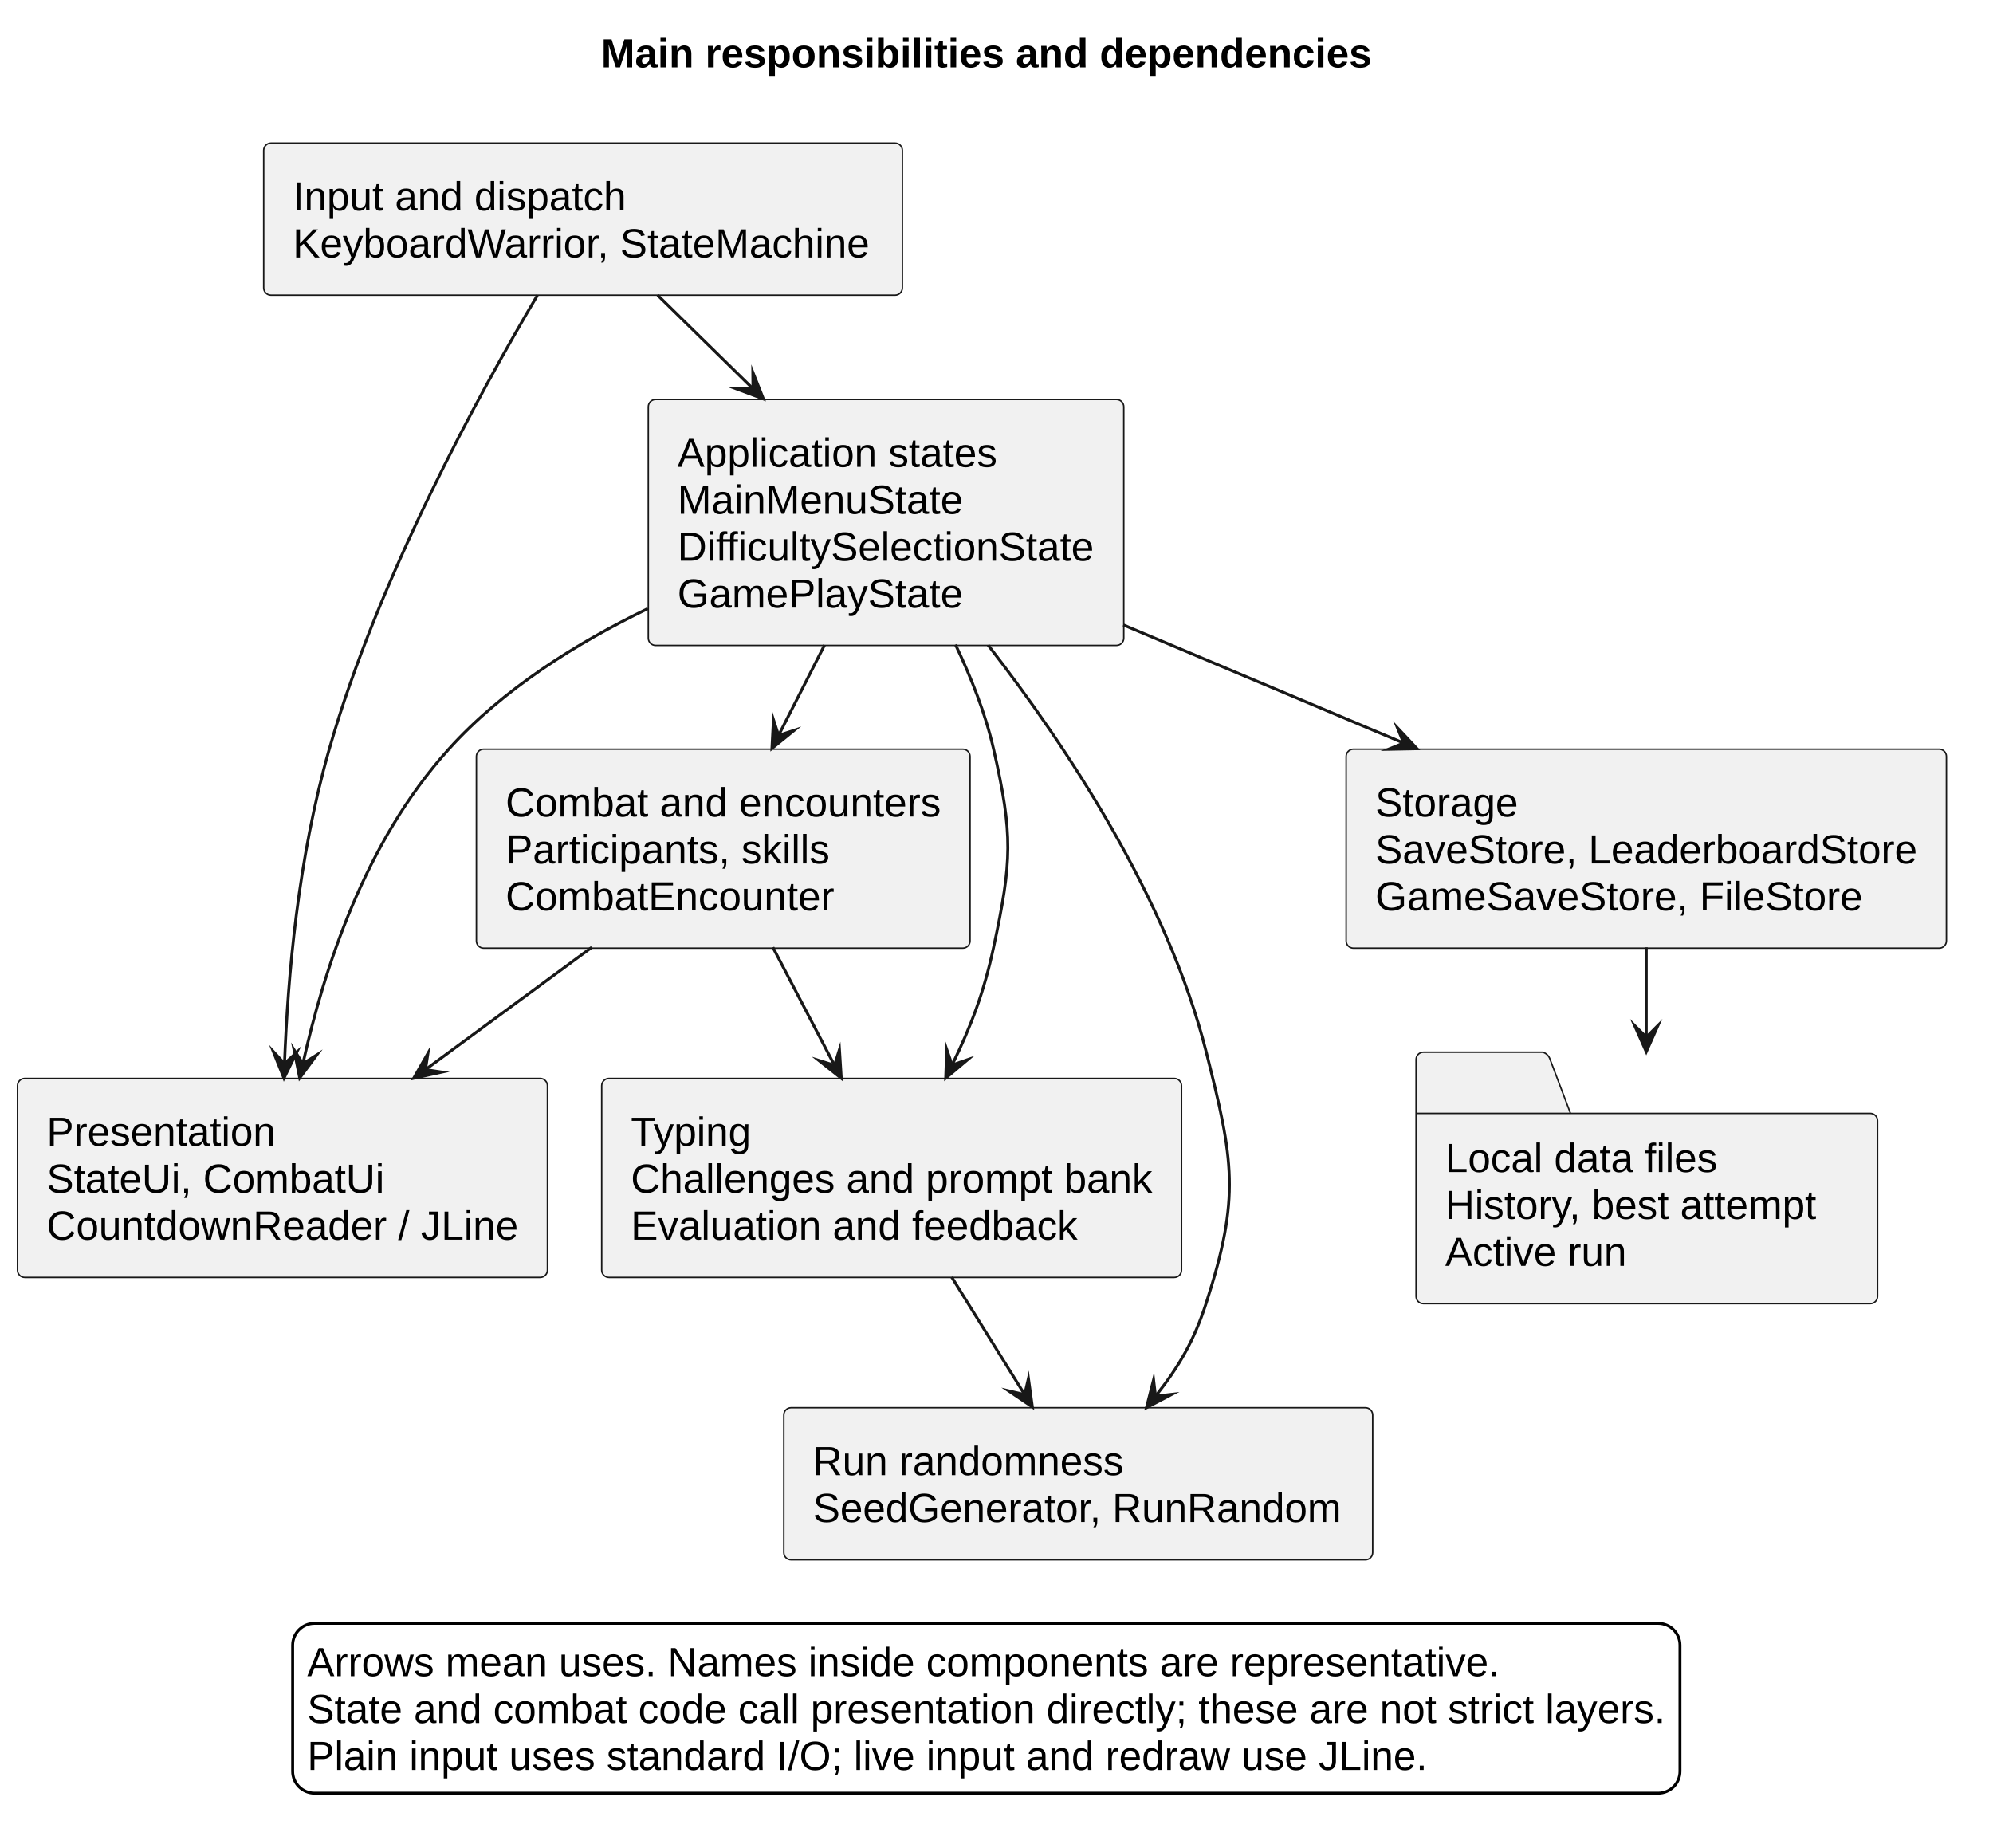
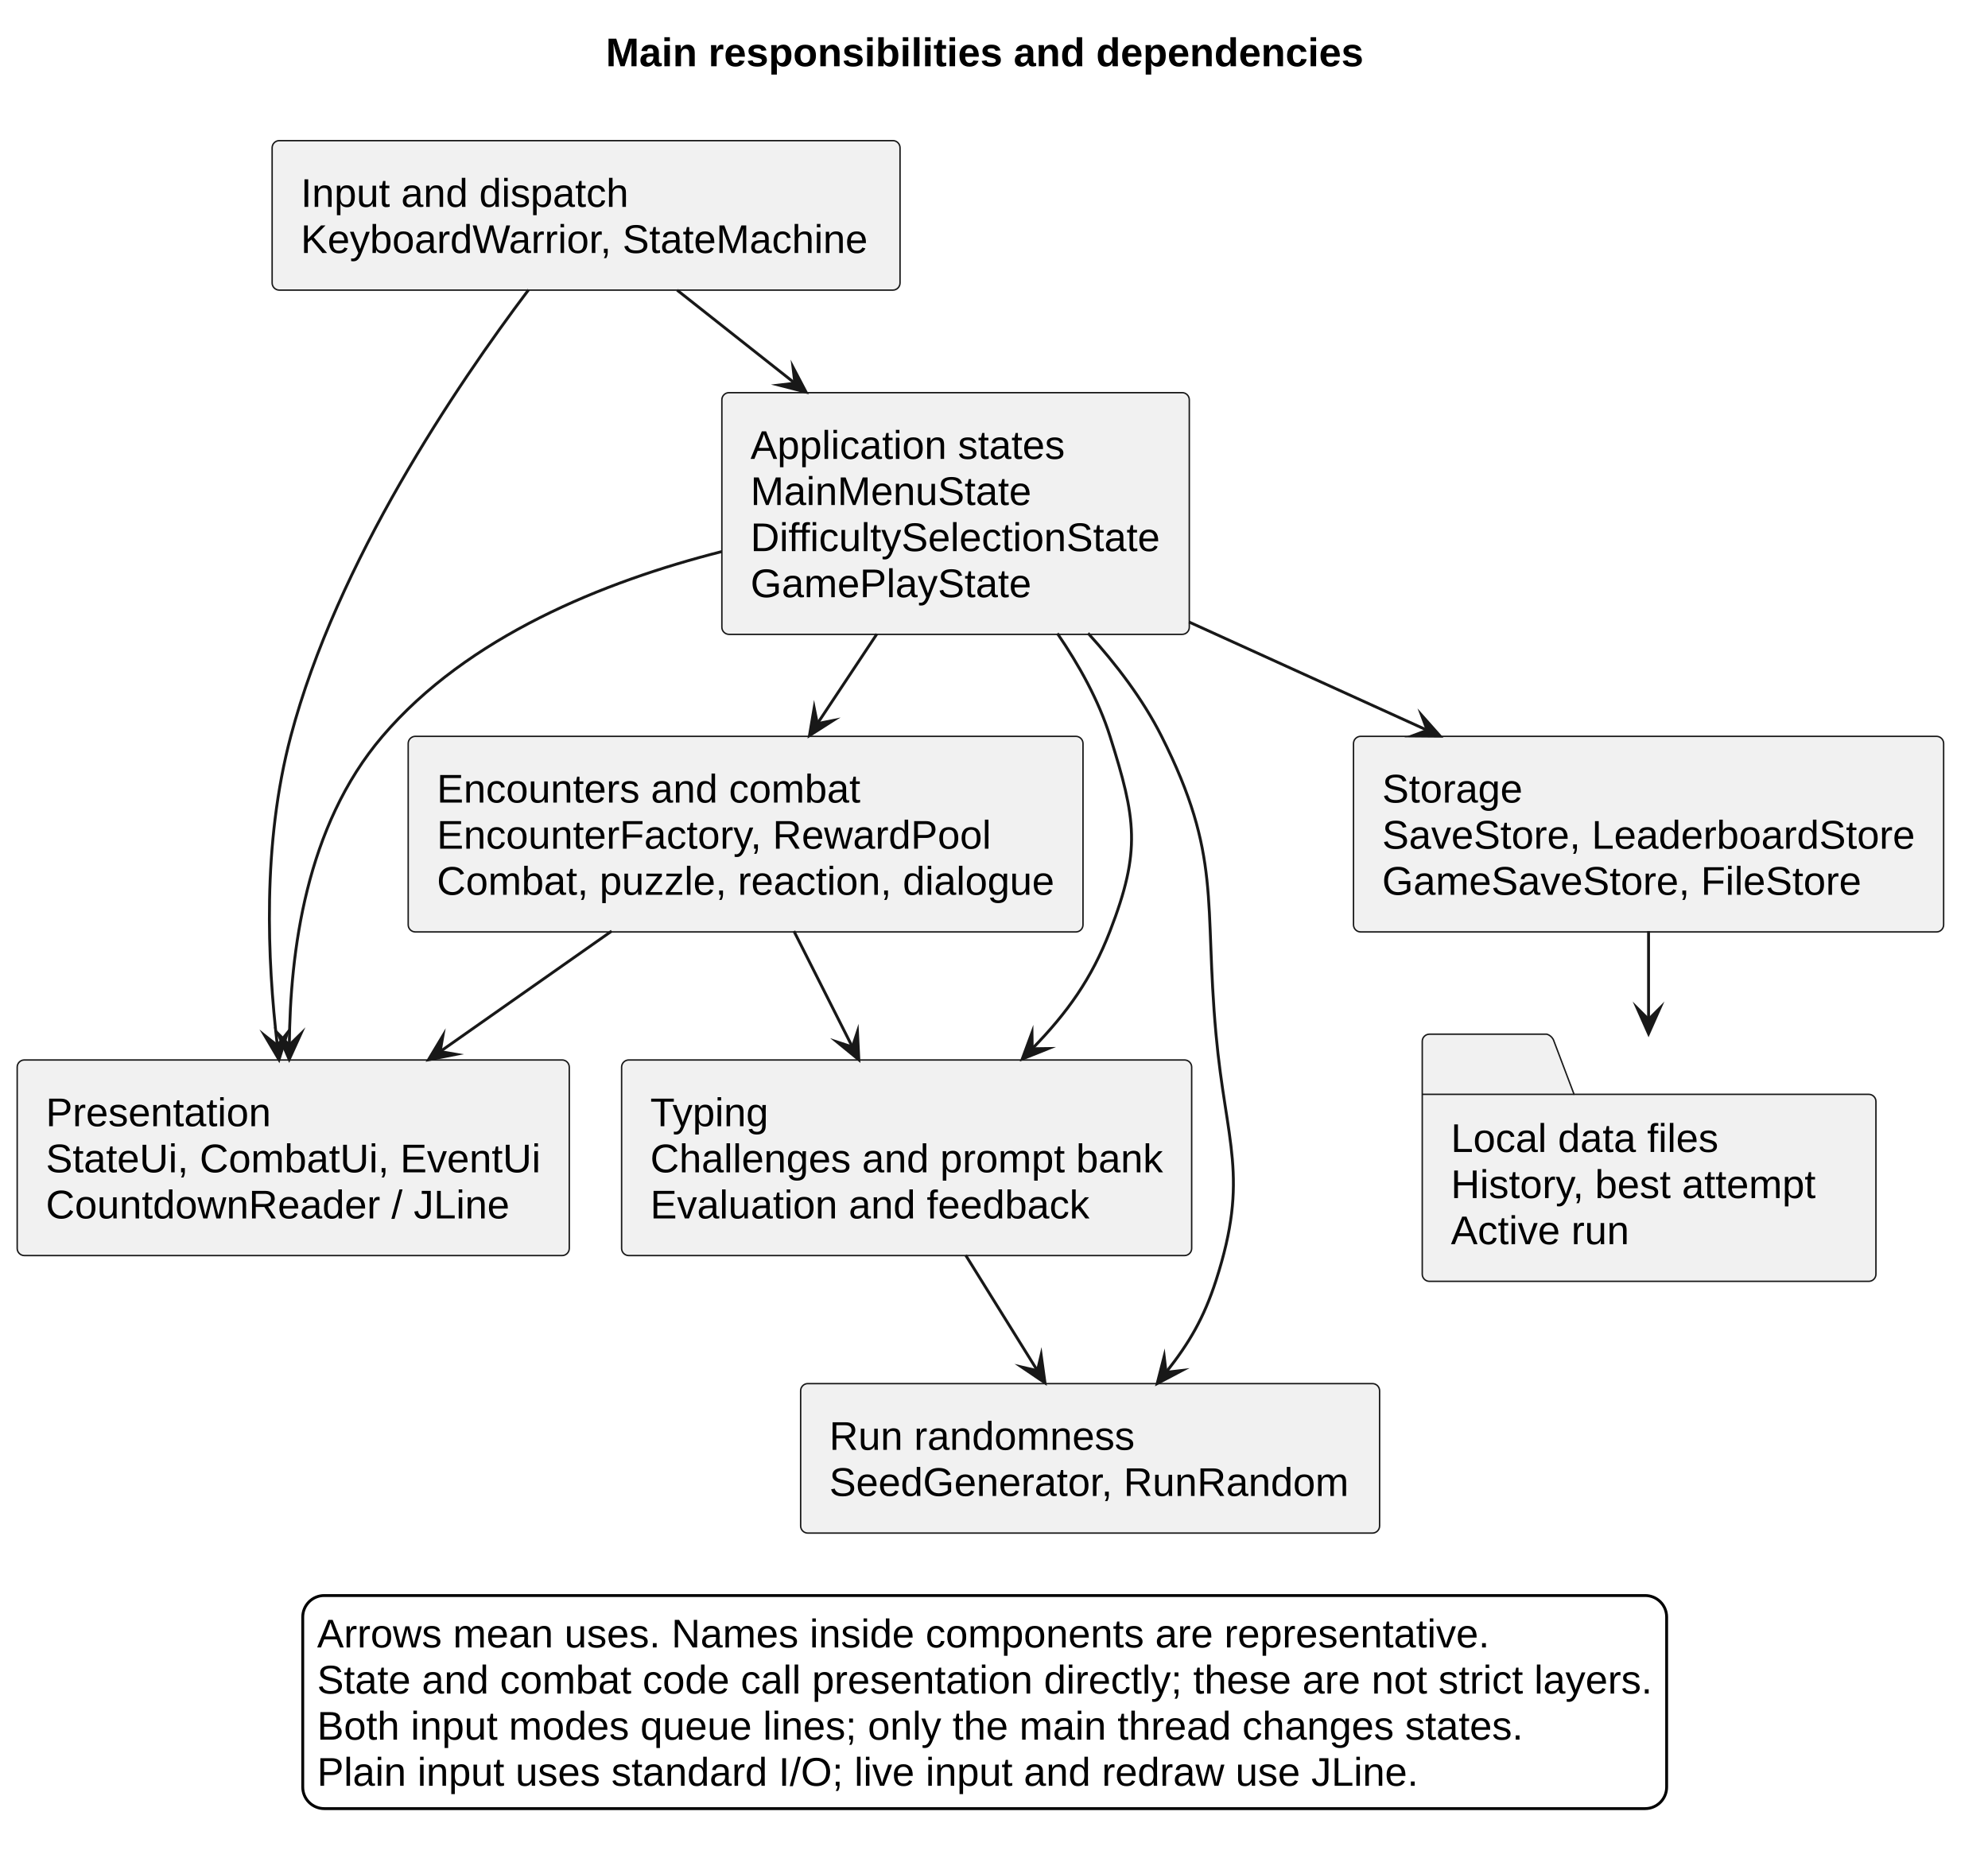
- <svg xmlns="http://www.w3.org/2000/svg" version="1.1" data-diagram-type="DESCRIPTION" style="width:684px;height:634px;background:#FFFFFF;" width="684px" height="634px" viewBox="0 0 684 634" zoomAndPan="magnify" preserveAspectRatio="none" contentStyleType="text/css">
+ <svg xmlns="http://www.w3.org/2000/svg" version="1.1" data-diagram-type="DESCRIPTION" style="width:694px;height:650px;background:#FFFFFF;" width="694px" height="650px" viewBox="0 0 694 650" zoomAndPan="magnify" preserveAspectRatio="none" contentStyleType="text/css">
  <defs />
  <g font-family="sans-serif" lengthAdjust="spacing">
    <g class="title" data-source-line="9">
-       <text x="206.245" y="23.132" fill="#000" font-size="14" textLength="264.51" font-weight="700" font-family="Arial">Main responsibilities and dependencies</text>
+       <text x="211.495" y="23.132" fill="#000" font-size="14" textLength="264.51" font-weight="700" font-family="Arial">Main responsibilities and dependencies</text>
    </g>
    <g class="entity" data-qualified-name="runtime" id="ent0001" data-source-line="11">
-       <rect x="90.5" y="49.099" width="219.199" height="52.197" fill="#F1F1F1" style="stroke:#181818;stroke-width:0.5;" rx="2.5" ry="2.5" />
-       <text x="100.5" y="72.23" fill="#000" font-size="14" textLength="114.42" font-family="Arial">Input and dispatch</text>
-       <text x="100.5" y="88.329" fill="#000" font-size="14" textLength="199.199" font-family="Arial">KeyboardWarrior, StateMachine</text>
+       <rect x="95" y="49.099" width="219.199" height="52.197" fill="#F1F1F1" style="stroke:#181818;stroke-width:0.5;" rx="2.5" ry="2.5" />
+       <text x="105" y="72.23" fill="#000" font-size="14" textLength="114.42" font-family="Arial">Input and dispatch</text>
+       <text x="105" y="88.329" fill="#000" font-size="14" textLength="199.199" font-family="Arial">KeyboardWarrior, StateMachine</text>
    </g>
    <g class="entity" data-qualified-name="states" id="ent0002" data-source-line="12">
-       <rect x="222.5" y="137.099" width="163.179" height="84.395" fill="#F1F1F1" style="stroke:#181818;stroke-width:0.5;" rx="2.5" ry="2.5" />
-       <text x="232.5" y="160.23" fill="#000" font-size="14" textLength="109.73" font-family="Arial">Application states</text>
-       <text x="232.5" y="176.329" fill="#000" font-size="14" textLength="98.055" font-family="Arial">MainMenuState</text>
-       <text x="232.5" y="192.428" fill="#000" font-size="14" textLength="143.179" font-family="Arial">DifficultySelectionState</text>
-       <text x="232.5" y="208.526" fill="#000" font-size="14" textLength="98.048" font-family="Arial">GamePlayState</text>
+       <rect x="252" y="137.099" width="163.179" height="84.395" fill="#F1F1F1" style="stroke:#181818;stroke-width:0.5;" rx="2.5" ry="2.5" />
+       <text x="262" y="160.23" fill="#000" font-size="14" textLength="109.73" font-family="Arial">Application states</text>
+       <text x="262" y="176.329" fill="#000" font-size="14" textLength="98.055" font-family="Arial">MainMenuState</text>
+       <text x="262" y="192.428" fill="#000" font-size="14" textLength="143.179" font-family="Arial">DifficultySelectionState</text>
+       <text x="262" y="208.526" fill="#000" font-size="14" textLength="98.048" font-family="Arial">GamePlayState</text>
    </g>
    <g class="entity" data-qualified-name="ui" id="ent0003" data-source-line="13">
-       <rect x="6" y="370.099" width="181.882" height="68.296" fill="#F1F1F1" style="stroke:#181818;stroke-width:0.5;" rx="2.5" ry="2.5" />
+       <rect x="6" y="370.099" width="192.73" height="68.296" fill="#F1F1F1" style="stroke:#181818;stroke-width:0.5;" rx="2.5" ry="2.5" />
      <text x="16" y="393.23" fill="#000" font-size="14" textLength="78.606" font-family="Arial">Presentation</text>
-       <text x="16" y="409.329" fill="#000" font-size="14" textLength="115.931" font-family="Arial">StateUi, CombatUi</text>
+       <text x="16" y="409.329" fill="#000" font-size="14" textLength="172.73" font-family="Arial">StateUi, CombatUi, EventUi</text>
      <text x="16" y="425.428" fill="#000" font-size="14" textLength="161.882" font-family="Arial">CountdownReader / JLine</text>
    </g>
    <g class="entity" data-qualified-name="typing" id="ent0004" data-source-line="14">
-       <rect x="206.5" y="370.099" width="199.006" height="68.296" fill="#F1F1F1" style="stroke:#181818;stroke-width:0.5;" rx="2.5" ry="2.5" />
-       <text x="216.5" y="393.23" fill="#000" font-size="14" textLength="42.021" font-family="Arial">Typing</text>
-       <text x="216.5" y="409.329" fill="#000" font-size="14" textLength="179.006" font-family="Arial">Challenges and prompt bank</text>
-       <text x="216.5" y="425.428" fill="#000" font-size="14" textLength="153.337" font-family="Arial">Evaluation and feedback</text>
+       <rect x="217" y="370.099" width="199.006" height="68.296" fill="#F1F1F1" style="stroke:#181818;stroke-width:0.5;" rx="2.5" ry="2.5" />
+       <text x="227" y="393.23" fill="#000" font-size="14" textLength="42.021" font-family="Arial">Typing</text>
+       <text x="227" y="409.329" fill="#000" font-size="14" textLength="179.006" font-family="Arial">Challenges and prompt bank</text>
+       <text x="227" y="425.428" fill="#000" font-size="14" textLength="153.337" font-family="Arial">Evaluation and feedback</text>
    </g>
    <g class="entity" data-qualified-name="combat" id="ent0005" data-source-line="15">
-       <rect x="163.5" y="257.099" width="169.427" height="68.296" fill="#F1F1F1" style="stroke:#181818;stroke-width:0.5;" rx="2.5" ry="2.5" />
-       <text x="173.5" y="280.23" fill="#000" font-size="14" textLength="149.427" font-family="Arial">Combat and encounters</text>
-       <text x="173.5" y="296.329" fill="#000" font-size="14" textLength="111.255" font-family="Arial">Participants, skills</text>
-       <text x="173.5" y="312.428" fill="#000" font-size="14" textLength="112.841" font-family="Arial">CombatEncounter</text>
+       <rect x="142.5" y="257.099" width="235.571" height="68.296" fill="#F1F1F1" style="stroke:#181818;stroke-width:0.5;" rx="2.5" ry="2.5" />
+       <text x="152.5" y="280.23" fill="#000" font-size="14" textLength="147.868" font-family="Arial">Encounters and combat</text>
+       <text x="152.5" y="296.329" fill="#000" font-size="14" textLength="194.537" font-family="Arial">EncounterFactory, RewardPool</text>
+       <text x="152.5" y="312.428" fill="#000" font-size="14" textLength="215.571" font-family="Arial">Combat, puzzle, reaction, dialogue</text>
    </g>
    <g class="entity" data-qualified-name="seed" id="ent0006" data-source-line="16">
-       <rect x="269" y="483.099" width="202.109" height="52.197" fill="#F1F1F1" style="stroke:#181818;stroke-width:0.5;" rx="2.5" ry="2.5" />
-       <text x="279" y="506.23" fill="#000" font-size="14" textLength="106.613" font-family="Arial">Run randomness</text>
-       <text x="279" y="522.329" fill="#000" font-size="14" textLength="182.109" font-family="Arial">SeedGenerator, RunRandom</text>
+       <rect x="279.5" y="483.099" width="202.109" height="52.197" fill="#F1F1F1" style="stroke:#181818;stroke-width:0.5;" rx="2.5" ry="2.5" />
+       <text x="289.5" y="506.23" fill="#000" font-size="14" textLength="106.613" font-family="Arial">Run randomness</text>
+       <text x="289.5" y="522.329" fill="#000" font-size="14" textLength="182.109" font-family="Arial">SeedGenerator, RunRandom</text>
    </g>
    <g class="entity" data-qualified-name="storage" id="ent0007" data-source-line="17">
-       <rect x="462" y="257.099" width="206.013" height="68.296" fill="#F1F1F1" style="stroke:#181818;stroke-width:0.5;" rx="2.5" ry="2.5" />
-       <text x="472" y="280.23" fill="#000" font-size="14" textLength="49.034" font-family="Arial">Storage</text>
-       <text x="472" y="296.329" fill="#000" font-size="14" textLength="186.013" font-family="Arial">SaveStore, LeaderboardStore</text>
-       <text x="472" y="312.428" fill="#000" font-size="14" textLength="167.296" font-family="Arial">GameSaveStore, FileStore</text>
+       <rect x="472.5" y="257.099" width="206.013" height="68.296" fill="#F1F1F1" style="stroke:#181818;stroke-width:0.5;" rx="2.5" ry="2.5" />
+       <text x="482.5" y="280.23" fill="#000" font-size="14" textLength="49.034" font-family="Arial">Storage</text>
+       <text x="482.5" y="296.329" fill="#000" font-size="14" textLength="186.013" font-family="Arial">SaveStore, LeaderboardStore</text>
+       <text x="482.5" y="312.428" fill="#000" font-size="14" textLength="167.296" font-family="Arial">GameSaveStore, FileStore</text>
    </g>
    <g class="entity" data-qualified-name="files" id="ent0008" data-source-line="18">
-       <path d="M488.5,361.099 L529.5,361.099 A3.75,3.75 0 0 1 532,363.599 L539,382.099 L641.879,382.099 A2.5,2.5 0 0 1 644.379,384.599 L644.379,444.895 A2.5,2.5 0 0 1 641.879,447.395 L488.5,447.395 A2.5,2.5 0 0 1 486,444.895 L486,363.599 A2.5,2.5 0 0 1 488.5,361.099" style="stroke:#181818;stroke-width:0.5;" fill="#F1F1F1" />
-       <line x1="486" y1="382.099" x2="539" y2="382.099" style="stroke:#181818;stroke-width:0.5;" />
-       <text x="496" y="402.23" fill="#000" font-size="14" textLength="93.393" font-family="Arial">Local data files</text>
-       <text x="496" y="418.329" fill="#000" font-size="14" textLength="128.379" font-family="Arial">History, best attempt</text>
-       <text x="496" y="434.428" fill="#000" font-size="14" textLength="62.248" font-family="Arial">Active run</text>
+       <path d="M499,361.099 L540,361.099 A3.75,3.75 0 0 1 542.5,363.599 L549.5,382.099 L652.379,382.099 A2.5,2.5 0 0 1 654.879,384.599 L654.879,444.895 A2.5,2.5 0 0 1 652.379,447.395 L499,447.395 A2.5,2.5 0 0 1 496.5,444.895 L496.5,363.599 A2.5,2.5 0 0 1 499,361.099" style="stroke:#181818;stroke-width:0.5;" fill="#F1F1F1" />
+       <line x1="496.5" y1="382.099" x2="549.5" y2="382.099" style="stroke:#181818;stroke-width:0.5;" />
+       <text x="506.5" y="402.23" fill="#000" font-size="14" textLength="93.393" font-family="Arial">Local data files</text>
+       <text x="506.5" y="418.329" fill="#000" font-size="14" textLength="128.379" font-family="Arial">History, best attempt</text>
+       <text x="506.5" y="434.428" fill="#000" font-size="14" textLength="62.248" font-family="Arial">Active run</text>
    </g>
    <g class="link" data-entity-1="ent0001" data-entity-2="ent0002" id="lnk9" data-link-type="dependency">
-       <polygon points="261.997,136.903,258.372,127.745,258.427,133.402,252.77,133.457,261.997,136.903" fill="#181818" style="stroke:#181818;stroke-width:1;stroke-linejoin:miter;stroke-miterlimit:10;" />
-       <path d="M225.708,101.312 C236.655,112.049 246.143,121.354 258.427,133.402" style="stroke:#181818;stroke-width:1;" fill="none" />
+       <polygon points="281.4,136.903,276.821,128.183,277.478,133.802,271.859,134.459,281.4,136.903" fill="#181818" style="stroke:#181818;stroke-width:1;stroke-linejoin:miter;stroke-miterlimit:10;" />
+       <path d="M236.388,101.312 C249.967,112.049 262.241,121.754 277.478,133.802" style="stroke:#181818;stroke-width:1;" fill="none" />
    </g>
    <g class="link" data-entity-1="ent0001" data-entity-2="ent0003" id="lnk10" data-link-type="dependency">
-       <polygon points="97.453,370.016,101.795,361.176,97.644,365.019,93.801,360.869,97.453,370.016" fill="#181818" style="stroke:#181818;stroke-width:1;stroke-linejoin:miter;stroke-miterlimit:10;" />
-       <path d="M184.422,101.375 C164.274,135.396 129.78,198.437 113,257.099 C102.201,294.853 98.796,335.022 97.644,365.019" style="stroke:#181818;stroke-width:1;" fill="none" />
+       <polygon points="97.395,370.007,100.328,360.605,96.817,365.041,92.382,361.53,97.395,370.007" fill="#181818" style="stroke:#181818;stroke-width:1;stroke-linejoin:miter;stroke-miterlimit:10;" />
+       <path d="M184.52,101.194 C159.393,134.52 117.593,196.281 101.5,257.099 C91.515,294.835 93.327,335.038 96.817,365.041" style="stroke:#181818;stroke-width:1;" fill="none" />
    </g>
    <g class="link" data-entity-1="ent0002" data-entity-2="ent0003" id="lnk11" data-link-type="dependency">
-       <polygon points="102.861,369.931,108.725,362.018,103.95,365.051,100.917,360.276,102.861,369.931" fill="#181818" style="stroke:#181818;stroke-width:1;stroke-linejoin:miter;stroke-miterlimit:10;" />
-       <path d="M222.361,208.853 C197.829,220.7 172.537,236.566 154,257.099 C125.007,289.212 111.13,332.875 103.95,365.051" style="stroke:#181818;stroke-width:1;" fill="none" />
+       <polygon points="100.96,369.906,105.039,360.941,101.004,364.906,97.039,360.871,100.96,369.906" fill="#181818" style="stroke:#181818;stroke-width:1;stroke-linejoin:miter;stroke-miterlimit:10;" />
+       <path d="M251.944,192.597 C210.723,203.068 163.261,222.211 133.5,257.099 C106.677,288.542 101.288,332.48 101.004,364.906" style="stroke:#181818;stroke-width:1;" fill="none" />
    </g>
    <g class="link" data-entity-1="ent0002" data-entity-2="ent0004" id="lnk12" data-link-type="dependency">
-       <polygon points="324.575,369.988,332.11,363.646,326.763,365.493,324.917,360.146,324.575,369.988" fill="#181818" style="stroke:#181818;stroke-width:1;stroke-linejoin:miter;stroke-miterlimit:10;" />
-       <path d="M327.916,221.218 C333.298,232.486 338.233,244.952 341,257.099 C347.712,286.566 347.327,295.546 341,325.099 C337.707,340.483 333.328,352.004 326.763,365.493" style="stroke:#181818;stroke-width:1;" fill="none" />
+       <polygon points="356.851,369.764,365.996,366.108,360.34,366.182,360.265,360.526,356.851,369.764" fill="#181818" style="stroke:#181818;stroke-width:1;stroke-linejoin:miter;stroke-miterlimit:10;" />
+       <path d="M369.121,221.17 C376.65,232.147 383.518,244.487 387.5,257.099 C396.599,285.919 398.407,296.913 387.5,325.099 C381.024,341.835 372.59,353.606 360.34,366.182" style="stroke:#181818;stroke-width:1;" fill="none" />
    </g>
    <g class="link" data-entity-1="ent0002" data-entity-2="ent0005" id="lnk13" data-link-type="dependency">
-       <polygon points="264.935,256.834,272.583,250.628,267.203,252.378,265.453,246.999,264.935,256.834" fill="#181818" style="stroke:#181818;stroke-width:1;stroke-linejoin:miter;stroke-miterlimit:10;" />
-       <path d="M282.988,221.372 C277.03,233.076 272.888,241.212 267.203,252.378" style="stroke:#181818;stroke-width:1;" fill="none" />
+       <polygon points="282.576,256.834,290.885,251.547,285.34,252.668,284.219,247.123,282.576,256.834" fill="#181818" style="stroke:#181818;stroke-width:1;stroke-linejoin:miter;stroke-miterlimit:10;" />
+       <path d="M306.11,221.372 C298.342,233.076 292.751,241.501 285.34,252.668" style="stroke:#181818;stroke-width:1;" fill="none" />
    </g>
    <g class="link" data-entity-1="ent0002" data-entity-2="ent0006" id="lnk14" data-link-type="dependency">
-       <polygon points="393.467,483.084,402.184,478.5,396.566,479.16,395.906,473.542,393.467,483.084" fill="#181818" style="stroke:#181818;stroke-width:1;stroke-linejoin:miter;stroke-miterlimit:10;" />
-       <path d="M339.111,221.384 C366.009,256.078 400.696,308.328 414,361.099 C423.344,398.161 425.749,410.727 414,447.099 C409.786,460.146 404.725,468.828 396.566,479.16" style="stroke:#181818;stroke-width:1;" fill="none" />
+       <polygon points="403.967,483.084,412.684,478.5,407.066,479.16,406.406,473.542,403.967,483.084" fill="#181818" style="stroke:#181818;stroke-width:1;stroke-linejoin:miter;stroke-miterlimit:10;" />
+       <path d="M379.84,221.104 C389.655,231.907 399,244.184 405.5,257.099 C426.624,299.07 420.26,314.303 424.5,361.099 C427.949,399.165 436.249,410.727 424.5,447.099 C420.286,460.146 415.225,468.828 407.066,479.16" style="stroke:#181818;stroke-width:1;" fill="none" />
    </g>
    <g class="link" data-entity-1="ent0002" data-entity-2="ent0007" id="lnk15" data-link-type="dependency">
-       <polygon points="486.341,256.947,479.601,249.766,481.733,255.005,476.494,257.138,486.341,256.947" fill="#181818" style="stroke:#181818;stroke-width:1;stroke-linejoin:miter;stroke-miterlimit:10;" />
-       <path d="M385.508,214.451 C417.666,228.004 449.86,241.572 481.733,255.005" style="stroke:#181818;stroke-width:1;" fill="none" />
+       <polygon points="502.789,257.048,496.251,249.682,498.237,254.979,492.94,256.965,502.789,257.048" fill="#181818" style="stroke:#181818;stroke-width:1;stroke-linejoin:miter;stroke-miterlimit:10;" />
+       <path d="M415.093,217.186 C443.497,230.097 470.601,242.417 498.237,254.979" style="stroke:#181818;stroke-width:1;" fill="none" />
    </g>
    <g class="link" data-entity-1="ent0005" data-entity-2="ent0004" id="lnk16" data-link-type="dependency">
-       <polygon points="288.721,370.031,288.099,360.202,286.406,365.599,281.008,363.907,288.721,370.031" fill="#181818" style="stroke:#181818;stroke-width:1;stroke-linejoin:miter;stroke-miterlimit:10;" />
-       <path d="M265.245,325.102 C272.658,339.289 278.989,351.405 286.406,365.599" style="stroke:#181818;stroke-width:1;" fill="none" />
+       <polygon points="299.817,370.031,299.335,360.194,297.565,365.567,292.192,363.797,299.817,370.031" fill="#181818" style="stroke:#181818;stroke-width:1;stroke-linejoin:miter;stroke-miterlimit:10;" />
+       <path d="M277.15,325.102 C284.308,339.289 290.404,351.373 297.565,365.567" style="stroke:#181818;stroke-width:1;" fill="none" />
    </g>
    <g class="link" data-entity-1="ent0005" data-entity-2="ent0003" id="lnk17" data-link-type="dependency">
-       <polygon points="141.984,370.031,151.605,367.923,146.013,367.07,146.866,361.477,141.984,370.031" fill="#181818" style="stroke:#181818;stroke-width:1;stroke-linejoin:miter;stroke-miterlimit:10;" />
-       <path d="M203.104,325.102 C183.804,339.289 165.322,352.875 146.013,367.07" style="stroke:#181818;stroke-width:1;" fill="none" />
+       <polygon points="149.569,370.031,159.233,368.13,153.661,367.157,154.634,361.584,149.569,370.031" fill="#181818" style="stroke:#181818;stroke-width:1;stroke-linejoin:miter;stroke-miterlimit:10;" />
+       <path d="M213.523,325.102 C193.328,339.289 173.865,352.963 153.661,367.157" style="stroke:#181818;stroke-width:1;" fill="none" />
    </g>
    <g class="link" data-entity-1="ent0004" data-entity-2="ent0006" id="lnk18" data-link-type="dependency">
-       <polygon points="354.309,482.846,352.957,473.091,351.67,478.599,346.162,477.313,354.309,482.846" fill="#181818" style="stroke:#181818;stroke-width:1;stroke-linejoin:miter;stroke-miterlimit:10;" />
-       <path d="M326.602,438.255 C335.591,452.722 343.322,465.164 351.67,478.599" style="stroke:#181818;stroke-width:1;" fill="none" />
+       <polygon points="364.809,482.846,363.457,473.091,362.17,478.599,356.662,477.313,364.809,482.846" fill="#181818" style="stroke:#181818;stroke-width:1;stroke-linejoin:miter;stroke-miterlimit:10;" />
+       <path d="M337.102,438.255 C346.091,452.722 353.822,465.164 362.17,478.599" style="stroke:#181818;stroke-width:1;" fill="none" />
    </g>
    <g class="link" data-entity-1="ent0007" data-entity-2="ent0008" id="lnk19" data-link-type="dependency">
-       <polygon points="565,360.946,569,351.946,565,355.946,561,351.946,565,360.946" fill="#181818" style="stroke:#181818;stroke-width:1;stroke-linejoin:miter;stroke-miterlimit:10;" />
-       <path d="M565,325.102 C565,336.349 565,344.08 565,355.946" style="stroke:#181818;stroke-width:1;" fill="none" />
+       <polygon points="575.5,360.946,579.5,351.946,575.5,355.946,571.5,351.946,575.5,360.946" fill="#181818" style="stroke:#181818;stroke-width:1;stroke-linejoin:miter;stroke-miterlimit:10;" />
+       <path d="M575.5,325.102 C575.5,336.349 575.5,344.08 575.5,355.946" style="stroke:#181818;stroke-width:1;" fill="none" />
    </g>
    <g class="legend" data-source-line="32">
-       <rect x="100.436" y="557.099" width="476.129" height="58.296" fill="none" style="stroke:#000;stroke-width:1;" rx="7.5" ry="7.5" />
-       <text x="105.436" y="575.23" fill="#000" font-size="14" textLength="409.302" font-family="Arial">Arrows mean uses. Names inside components are representative.</text>
-       <text x="105.436" y="591.329" fill="#000" font-size="14" textLength="466.129" font-family="Arial">State and combat code call presentation directly; these are not strict layers.</text>
-       <text x="105.436" y="607.428" fill="#000" font-size="14" textLength="384.446" font-family="Arial">Plain input uses standard I/O; live input and redraw use JLine.</text>
+       <rect x="105.686" y="557.099" width="476.129" height="74.395" fill="none" style="stroke:#000;stroke-width:1;" rx="7.5" ry="7.5" />
+       <text x="110.686" y="575.23" fill="#000" font-size="14" textLength="409.302" font-family="Arial">Arrows mean uses. Names inside components are representative.</text>
+       <text x="110.686" y="591.329" fill="#000" font-size="14" textLength="466.129" font-family="Arial">State and combat code call presentation directly; these are not strict layers.</text>
+       <text x="110.686" y="607.428" fill="#000" font-size="14" textLength="421.046" font-family="Arial">Both input modes queue lines; only the main thread changes states.</text>
+       <text x="110.686" y="623.526" fill="#000" font-size="14" textLength="384.446" font-family="Arial">Plain input uses standard I/O; live input and redraw use JLine.</text>
    </g>
  </g>
</svg>
